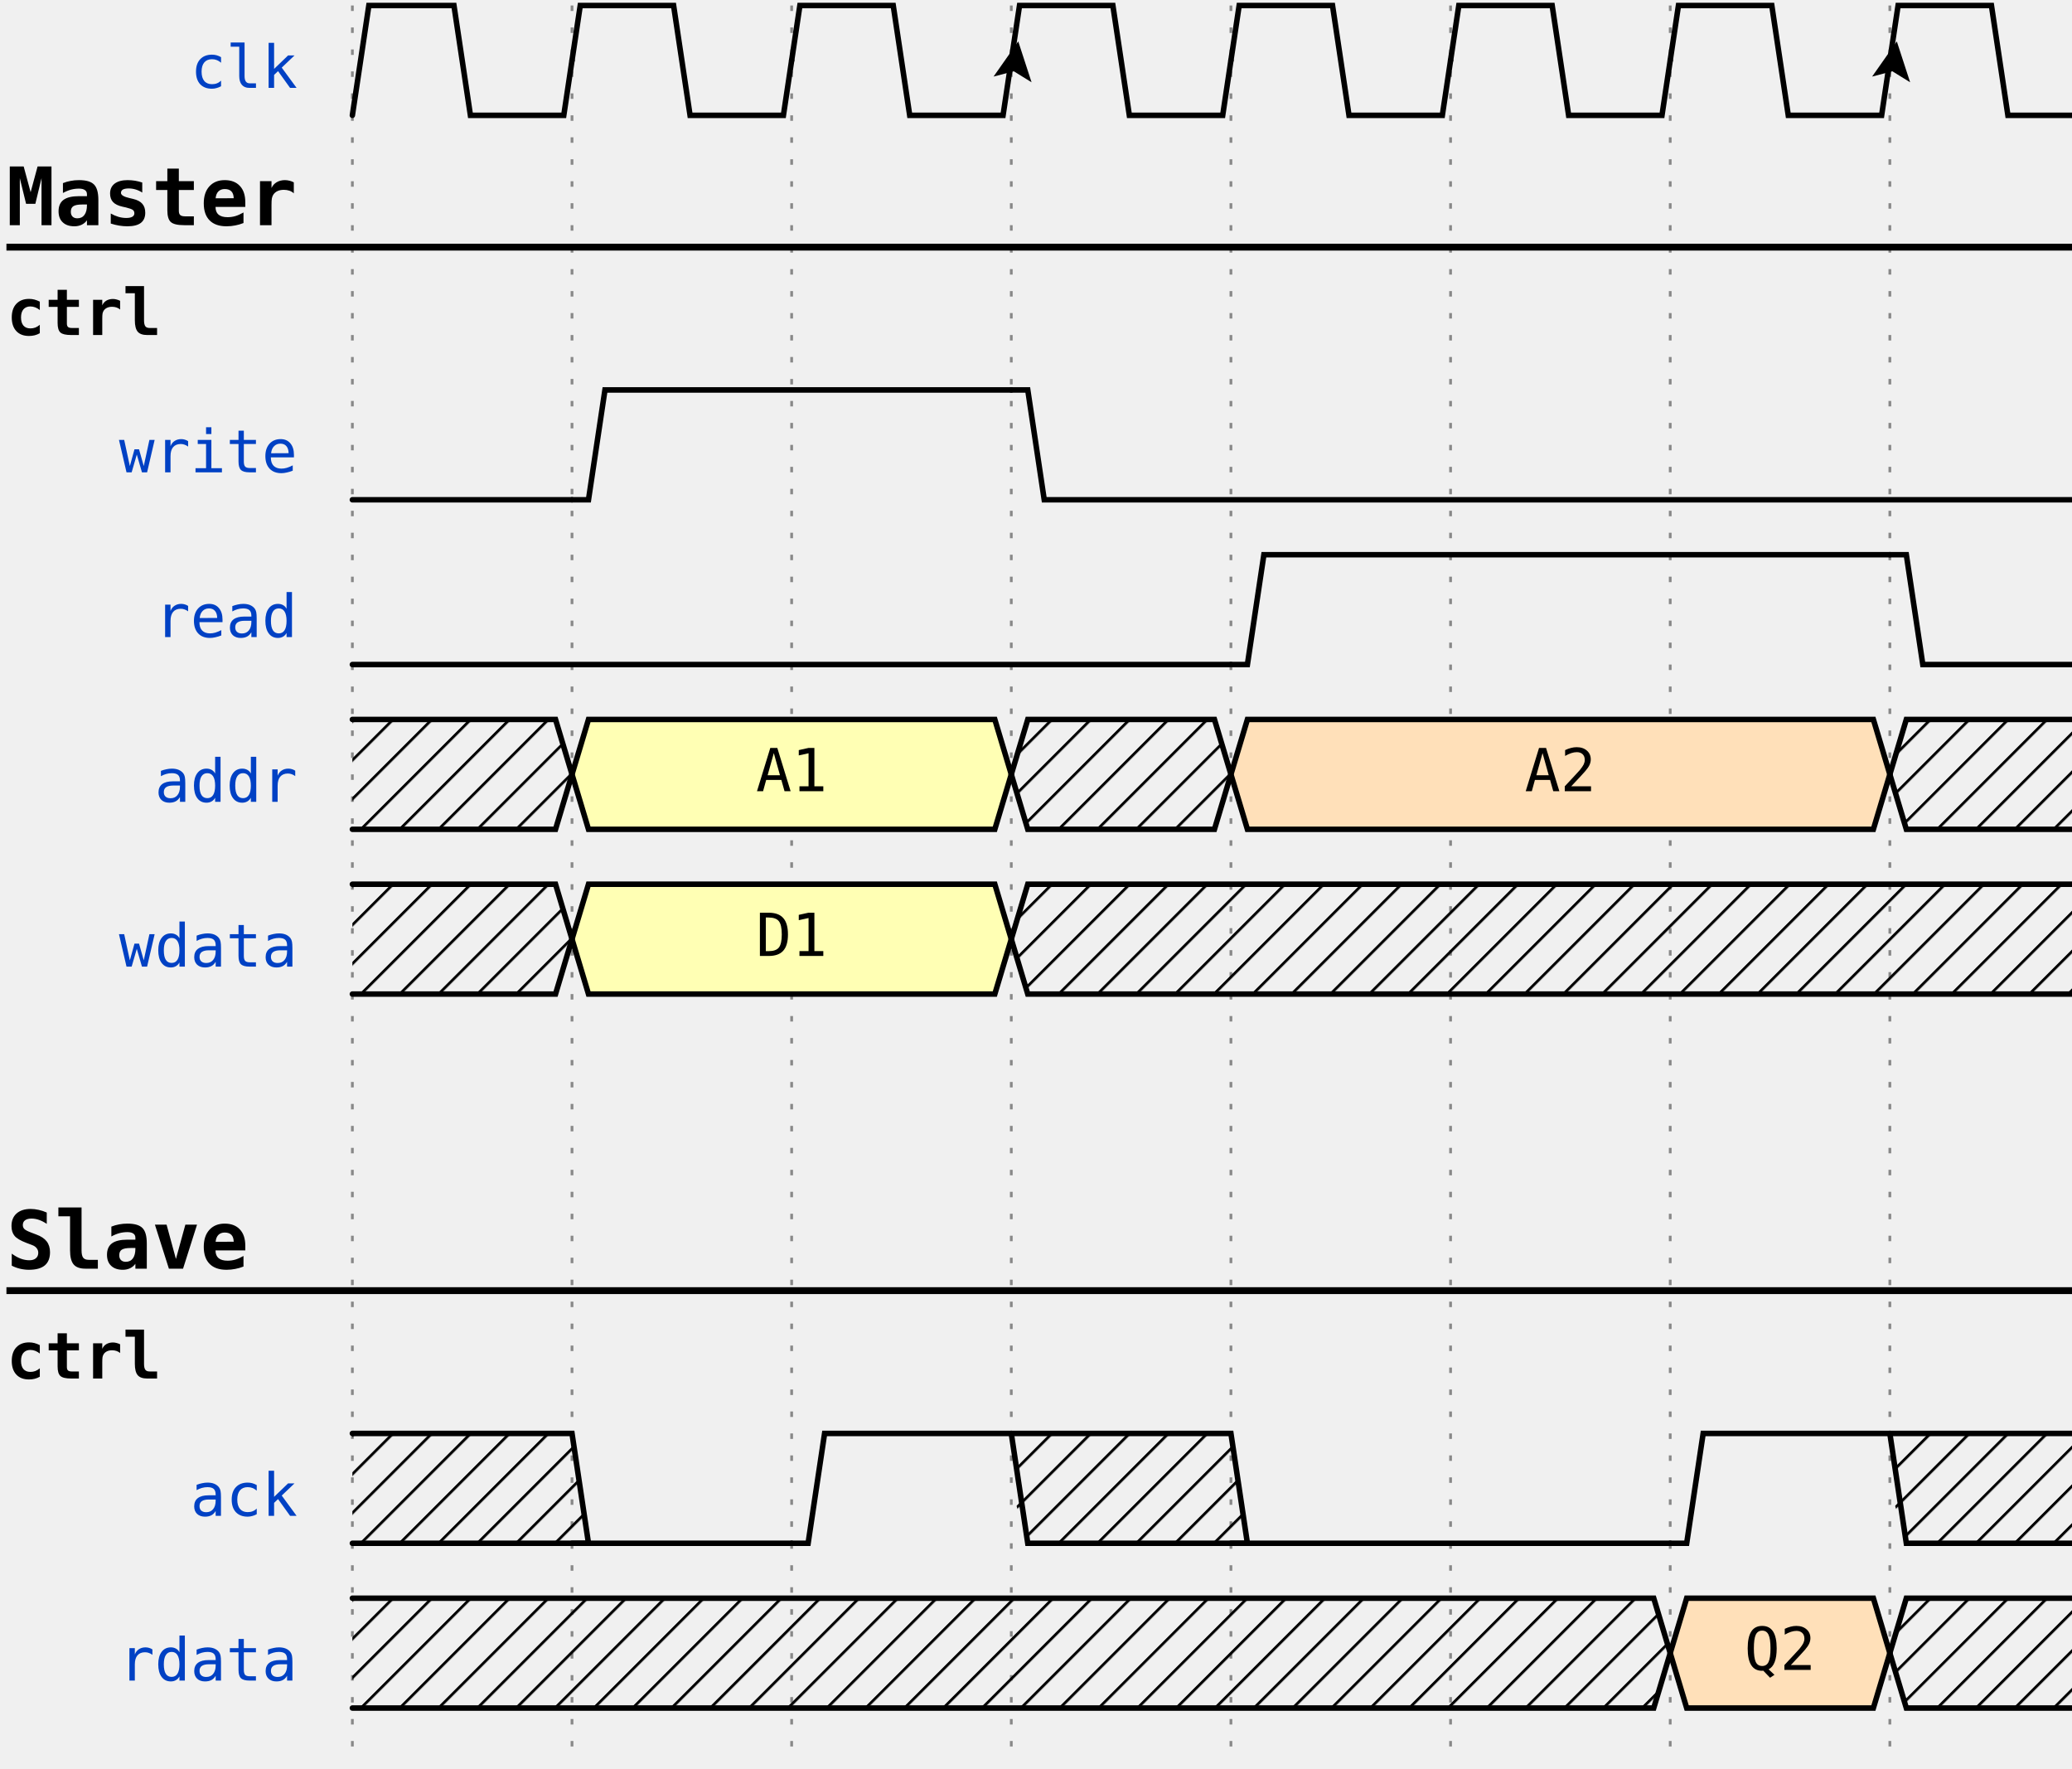
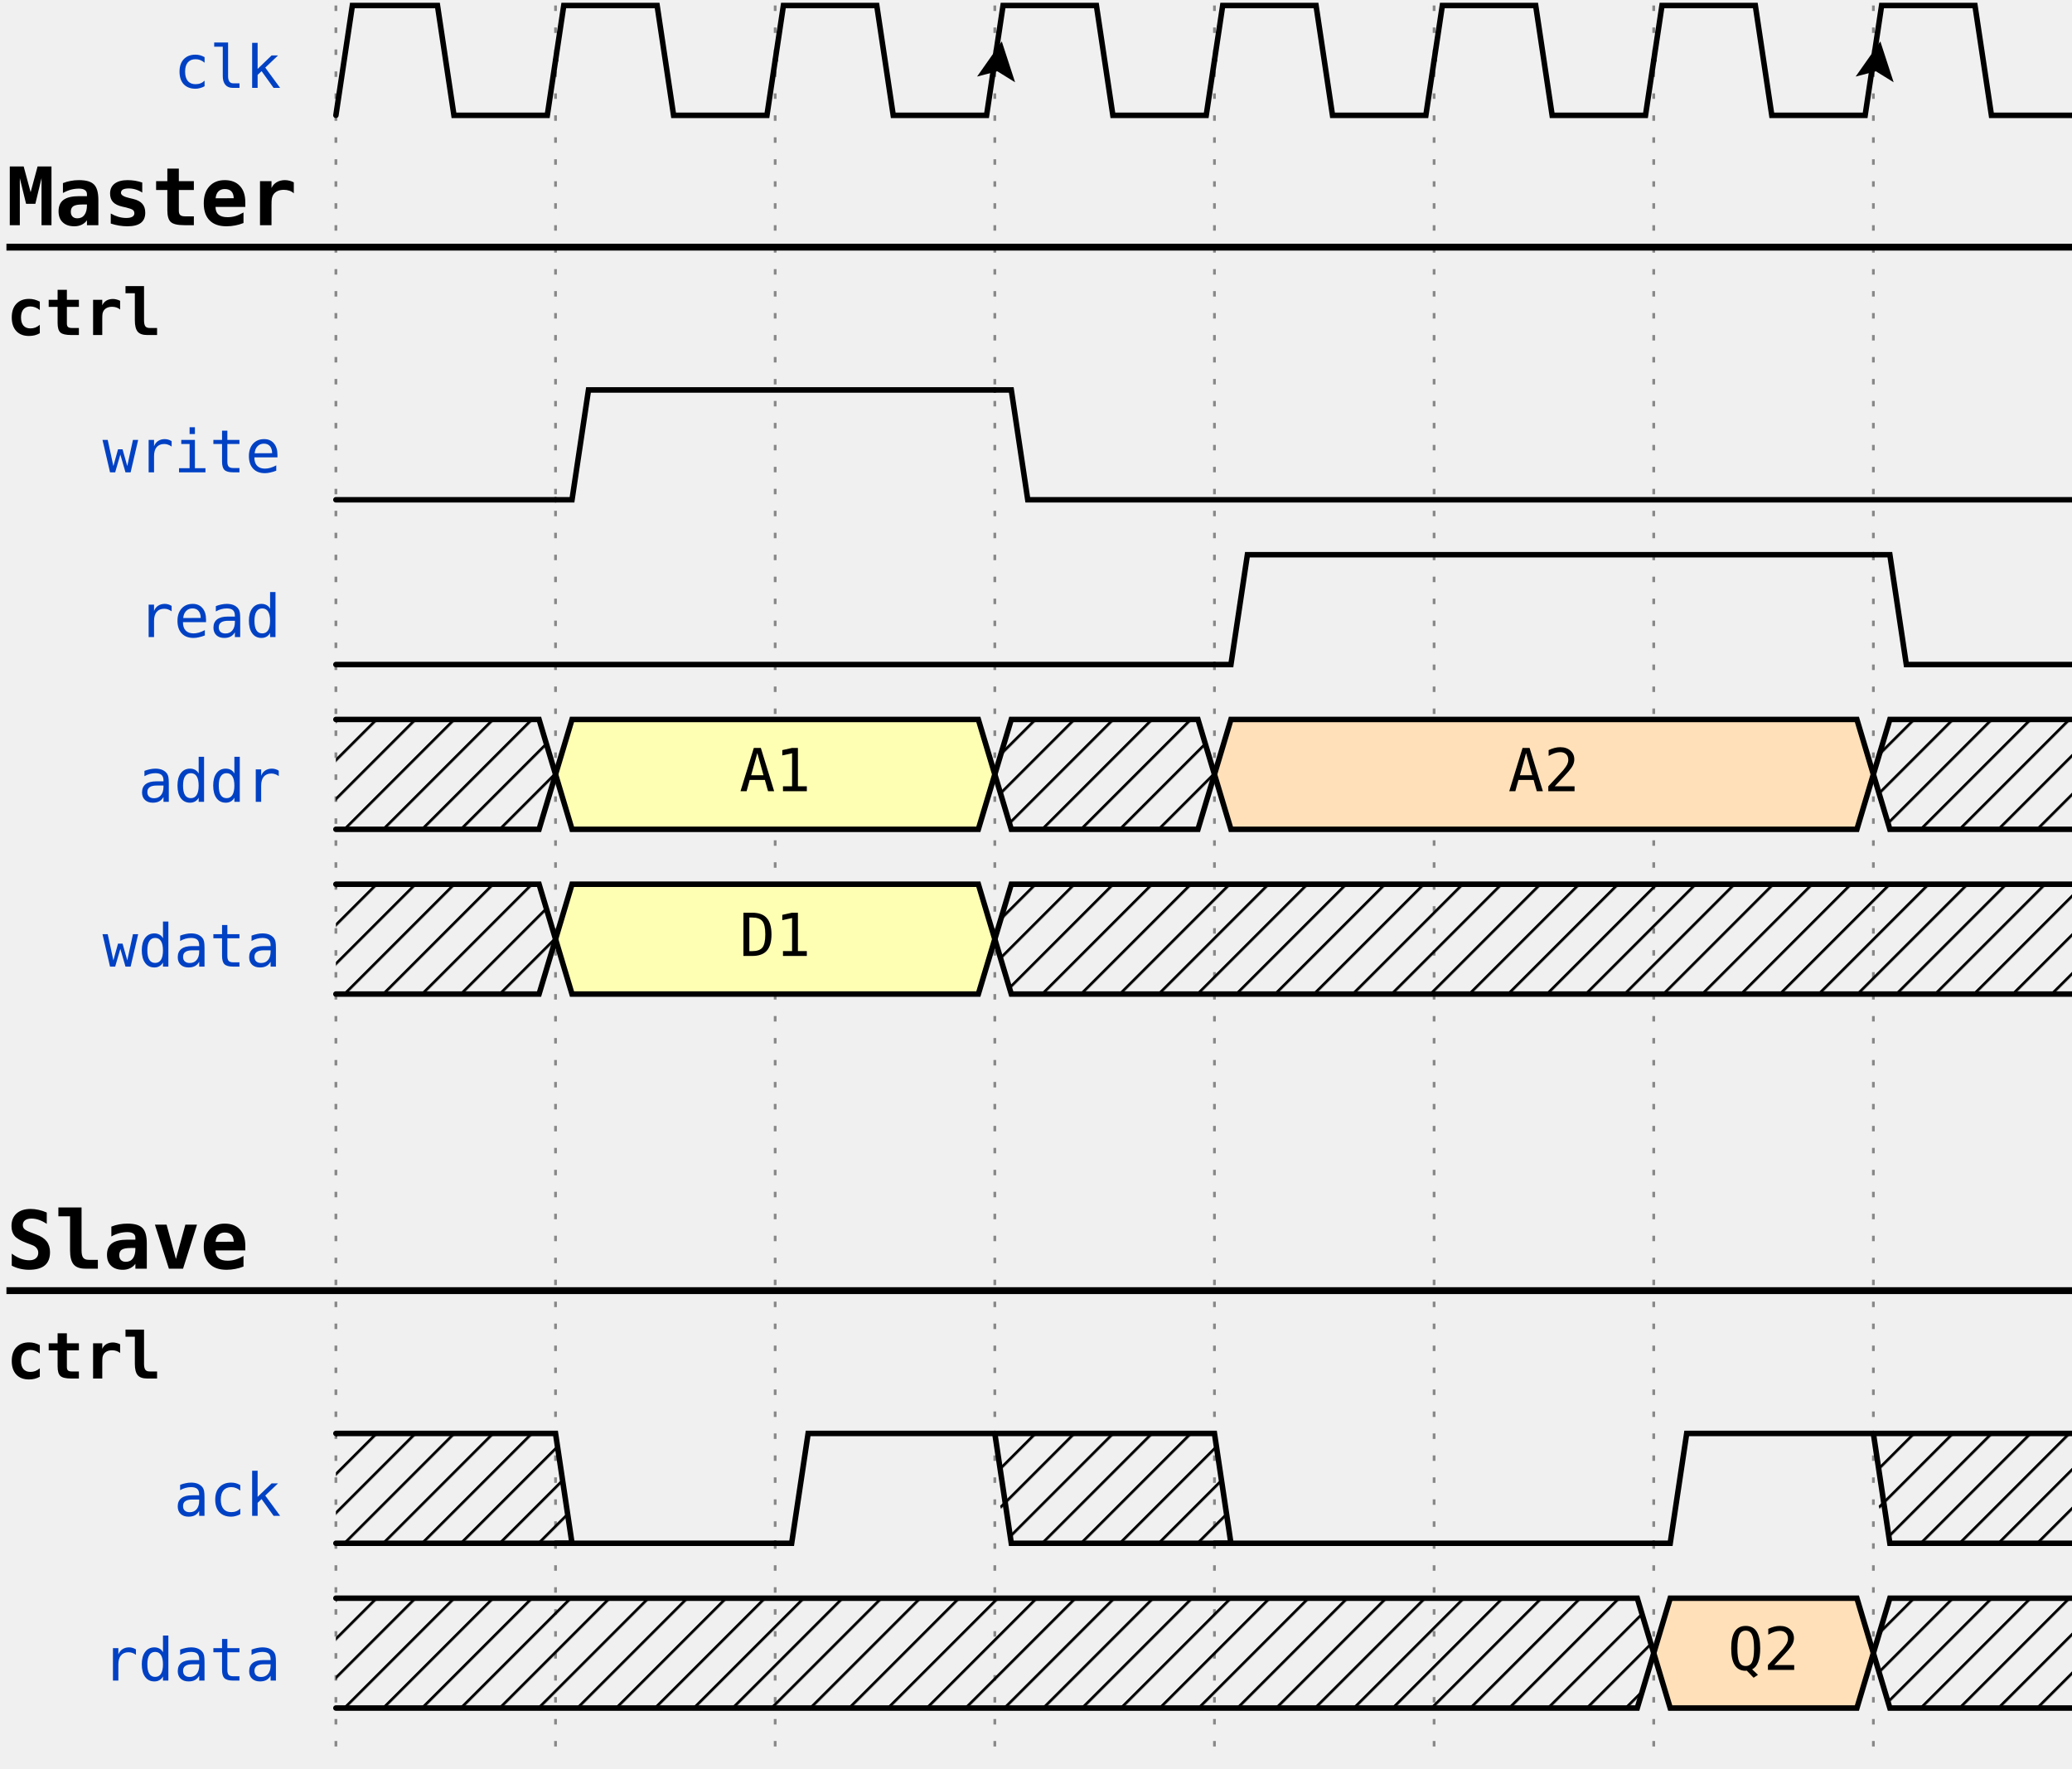
<svg xmlns="http://www.w3.org/2000/svg" width="375" height="320.0" viewBox="-1 -1 377 322.0" overflow="hidden">
  <style>
text{font-size:0.9em;
    font-style:normal;
    font-variant:normal;
    font-weight:500;
    font-stretch:normal;
    text-align:center;
    fill-opacity:1;
    font-family:fira mono, droid sans mono, monospace;}
.muted{fill:#aaa}
.warning{fill:#f6b900}
.error{fill:#f60000}
.info{fill:#0041c4}
.success{fill:#00ab00}
.h1{font-size:18.31px;font-weight:bold}
.border{stroke-width: 1.25px; stroke: #000}
.h2{font-size:14.65px;font-weight:bold}
.h3{font-size:11.72px;font-weight:bold}
.h4{font-size:9.38px;font-weight:bold}
.h5{font-size:7.50px;font-weight:bold}
.h6{font-size:6px;font-weight:bold}
.s0, .s1, .path{fill:none;
    stroke:#000;
    stroke-width:1;
    stroke-linecap:round;
    stroke-linejoin:miter;
    stroke-miterlimit:4;
    stroke-opacity:1;
    stroke-dasharray:none}
.stripe{fill:none;
    stroke:#000;
    stroke-width:0.5;
    stroke-linecap:round;
    stroke-linejoin:miter;
    stroke-miterlimit:4;
    stroke-opacity:1;
    stroke-dasharray:none}
.arrow{fill:#000000;fill-opacity:1;stroke:none}
.hide{fill:#ffffff;fill-opacity:1;stroke:2}
.s3 &gt; polygon {fill:#ffffb4;fill-opacity:1,stroke:none}
.s4 &gt; polygon {fill:#ffe0b9;fill-opacity:1,stroke:none}
.s5 &gt; polygon {fill:#b9e0ff;fill-opacity:1,stroke:none}
.ticks {stroke: rgb(136, 136, 136); stroke-width: 0.5; stroke-dasharray: 1,3;}
.edges {fill:none;stroke:#00F;stroke-width:1}
.edges.arrowhead {marker-start:url(#arrow); overflow:visible;}
.edges.arrowtail {marker-end:url(#arrow); overflow:visible;}
.edges + text {font-size:0.625em; filter: url(#solid); transform: translate(0, 2.5px);}
</style>
  <defs>
    <pattern id="diagonalHatch" width="5" height="5" patternTransform="rotate(45 0 0)" patternUnits="userSpaceOnUse">
      <line x1="0" y1="0" x2="0" y2="5" style="stroke:black; stroke-width:1" />
    </pattern>
    <marker id="arrow" viewBox="0 0 10 10" refX="10" refY="5" markerWidth="7" markerHeight="7" markerUnits="userSpaceOnUse" orient="auto-start-reverse" style="fill:#00F;">
      <path d="M 0 0 L 10 5 L 0 10 z" />
    </marker>
    <filter x="0" y="0" width="1" height="1" id="solid">
      <feFlood flood-color="white" />
      <feComposite in="SourceGraphic" />
    </filter>
  </defs>
  <g id="a">
-     <g id="ticks_11" transform="translate(63, 0)">
+     <g id="ticks_11" transform="translate(60, 0)">
      <path d="m0,0 0,320.0" class="ticks" />
      <path d="m40,0 0,320.0" class="ticks" />
      <path d="m80,0 0,320.0" class="ticks" />
      <path d="m120,0 0,320.0" class="ticks" />
      <path d="m160,0 0,320.0" class="ticks" />
      <path d="m200,0 0,320.0" class="ticks" />
      <path d="m240,0 0,320.0" class="ticks" />
      <path d="m280,0 0,320.0" class="ticks" />
    </g>
-     <g id="clk" transform="translate(63, 0)">
+     <g id="clk" transform="translate(60, 0)">
      <text x="-10" y="15" class="info" text-anchor="end" xml:space="preserve">clk</text>
      <g data-symbol="BRICKS.pclk" transform="translate(0, 0)" class="s2">
        <path d="M0,20 L3.0,0 L18.5,0 L21.5,20 L38.5,20 L40,10.0" class="path" />
      </g>
      <g data-symbol="BRICKS.pclk" transform="translate(40, 0)" class="s2">
        <path d="M0,10.0 L1.5,0 L18.5,0 L21.5,20 L38.5,20 L40,10.0" class="path" />
      </g>
      <g data-symbol="BRICKS.pclk" transform="translate(80, 0)" class="s2">
        <path d="M0,10.0 L1.5,0 L18.5,0 L21.5,20 L38.5,20 L40,10.0" class="path" />
      </g>
      <g data-symbol="BRICKS.Pclk" transform="translate(120, 0)" class="s2">
        <path d="M0,10.0 L1.5,0 L18.5,0 L21.5,20 L38.5,20 L40,10.0" class="path" />
        <path d="M 0 0 L 3.5 7 L 7 0 L 3.5 1.5z" transform="translate(-2.75, 6.5) rotate(-171.4692, 3.5, 3.5)" class="arrow" />
      </g>
      <g data-symbol="BRICKS.pclk" transform="translate(160, 0)" class="s2">
        <path d="M0,10.0 L1.5,0 L18.5,0 L21.5,20 L38.5,20 L40,10.0" class="path" />
      </g>
      <g data-symbol="BRICKS.pclk" transform="translate(200, 0)" class="s2">
        <path d="M0,10.0 L1.5,0 L18.5,0 L21.5,20 L38.5,20 L40,10.0" class="path" />
      </g>
      <g data-symbol="BRICKS.pclk" transform="translate(240, 0)" class="s2">
        <path d="M0,10.0 L1.5,0 L18.5,0 L21.5,20 L38.5,20 L40,10.0" class="path" />
      </g>
      <g data-symbol="BRICKS.Pclk" transform="translate(280, 0)" class="s2">
        <path d="M0,10.0 L1.5,0 L18.5,0 L21.5,20 L38.5,20 L40,10.0" class="path" />
        <path d="M 0 0 L 3.5 7 L 7 0 L 3.5 1.5z" transform="translate(-2.75, 6.5) rotate(-171.4692, 3.5, 3.5)" class="arrow" />
      </g>
    </g>
    <g id="Master" transform="translate(0, 30.0)">
      <text x="0" y="10" class="h2">Master</text>
-       <path d="M0,14 L383,14" class="border" />
+       <path d="M0,14 L380,14" class="border" />
      <g id="ctrl" transform="translate(0, 20)">
        <text x="0" y="10" class="h3">ctrl</text>
-         <g id="write" transform="translate(63, 20)">
+         <g id="write" transform="translate(60, 20)">
          <text x="-10" y="15" class="info" text-anchor="end" xml:space="preserve">write</text>
          <g data-symbol="BRICKS.zero" transform="translate(0, 0)" class="s2">
            <path d="M0,20 L3,20 L6,20 L40,20" class="path" />
          </g>
          <g data-symbol="BRICKS.one" transform="translate(40, 0)" class="s2">
            <path d="M0,20 L3,20 L6,0 L80,0" class="path" />
          </g>
          <g data-symbol="BRICKS.zero" transform="translate(120, 0)" class="s2">
            <path d="M0,0 L3,0 L6,20 L200,20" class="path" />
          </g>
        </g>
-         <g id="read" transform="translate(63, 50.0)">
+         <g id="read" transform="translate(60, 50.0)">
          <text x="-10" y="15" class="info" text-anchor="end" xml:space="preserve">read</text>
          <g data-symbol="BRICKS.zero" transform="translate(0, 0)" class="s2">
            <path d="M0,20 L3,20 L6,20 L160,20" class="path" />
          </g>
          <g data-symbol="BRICKS.one" transform="translate(160, 0)" class="s2">
            <path d="M0,20 L3,20 L6,0 L120,0" class="path" />
          </g>
          <g data-symbol="BRICKS.zero" transform="translate(280, 0)" class="s2">
            <path d="M0,0 L3,0 L6,20 L40,20" class="path" />
          </g>
        </g>
      </g>
-       <g id="edges" transform="translate(63, 0)">
- </g>
-       <g id="addr" transform="translate(63, 100.0)">
+       <g id="edges" transform="translate(60, 0)">
+ </g>
+       <g id="addr" transform="translate(60, 100.0)">
        <text x="-10" y="15" class="info" text-anchor="end" xml:space="preserve">addr</text>
        <g data-symbol="BRICKS.x" transform="translate(0, 0)" class="s2">
          <polygon points="0,0 3,0 37,0 40,10.0 37,20 3,20 0,20 " fill="url(#diagonalHatch)" />
          <path d="M0,0 L3,0 L37,0 L40,10.0" class="path" />
          <path d="M0,20 L3,20 L37,20 L40,10.0" class="path" />
        </g>
        <g data-symbol="BRICKS.data" transform="translate(40, 0)" class="s3">
          <polygon points="0,10.0 3,0 77,0 80,10.0 77,20 3,20 0,10.0 " fill="none" />
          <path d="M0,10.0 L3,0 L77,0 L80,10.0" class="path" />
          <path d="M0,10.0 L3,20 L77,20 L80,10.0" class="path" />
          <text x="40.0" y="10.0" text-anchor="middle" dominant-baseline="middle" alignment-baseline="central">A1</text>
        </g>
        <g data-symbol="BRICKS.x" transform="translate(120, 0)" class="s2">
          <polygon points="0,10.0 3,0 37,0 40,10.0 37,20 3,20 0,10.0 " fill="url(#diagonalHatch)" />
          <path d="M0,10.0 L3,0 L37,0 L40,10.0" class="path" />
          <path d="M0,10.0 L3,20 L37,20 L40,10.0" class="path" />
        </g>
        <g data-symbol="BRICKS.data" transform="translate(160, 0)" class="s4">
          <polygon points="0,10.0 3,0 117,0 120,10.0 117,20 3,20 0,10.0 " fill="none" />
          <path d="M0,10.0 L3,0 L117,0 L120,10.0" class="path" />
          <path d="M0,10.0 L3,20 L117,20 L120,10.0" class="path" />
          <text x="60.0" y="10.0" text-anchor="middle" dominant-baseline="middle" alignment-baseline="central">A2</text>
        </g>
        <g data-symbol="BRICKS.x" transform="translate(280, 0)" class="s2">
          <polygon points="0,10.0 3,0 37,0 40,10.0 37,20 3,20 0,10.0 " fill="url(#diagonalHatch)" />
          <path d="M0,10.0 L3,0 L37,0 L40,10.0" class="path" />
          <path d="M0,10.0 L3,20 L37,20 L40,10.0" class="path" />
        </g>
      </g>
-       <g id="wdata" transform="translate(63, 130.0)">
+       <g id="wdata" transform="translate(60, 130.0)">
        <text x="-10" y="15" class="info" text-anchor="end" xml:space="preserve">wdata</text>
        <g data-symbol="BRICKS.x" transform="translate(0, 0)" class="s2">
          <polygon points="0,0 3,0 37,0 40,10.0 37,20 3,20 0,20 " fill="url(#diagonalHatch)" />
          <path d="M0,0 L3,0 L37,0 L40,10.0" class="path" />
          <path d="M0,20 L3,20 L37,20 L40,10.0" class="path" />
        </g>
        <g data-symbol="BRICKS.data" transform="translate(40, 0)" class="s3">
          <polygon points="0,10.0 3,0 77,0 80,10.0 77,20 3,20 0,10.0 " fill="none" />
          <path d="M0,10.0 L3,0 L77,0 L80,10.0" class="path" />
          <path d="M0,10.0 L3,20 L77,20 L80,10.0" class="path" />
          <text x="40.0" y="10.0" text-anchor="middle" dominant-baseline="middle" alignment-baseline="central">D1</text>
        </g>
        <g data-symbol="BRICKS.x" transform="translate(120, 0)" class="s2">
          <polygon points="0,10.0 3,0 197,0 200,10.0 197,20 3,20 0,10.0 " fill="url(#diagonalHatch)" />
          <path d="M0,10.0 L3,0 L197,0 L200,10.0" class="path" />
          <path d="M0,10.0 L3,20 L197,20 L200,10.0" class="path" />
        </g>
      </g>
    </g>
-     <g id="edges" transform="translate(63, 0)">
+     <g id="edges" transform="translate(60, 0)">
</g>
    <g id="Slave" transform="translate(0, 220.0)">
      <text x="0" y="10" class="h2">Slave</text>
-       <path d="M0,14 L383,14" class="border" />
+       <path d="M0,14 L380,14" class="border" />
      <g id="ctrl" transform="translate(0, 20)">
        <text x="0" y="10" class="h3">ctrl</text>
-         <g id="ack" transform="translate(63, 20)">
+         <g id="ack" transform="translate(60, 20)">
          <text x="-10" y="15" class="info" text-anchor="end" xml:space="preserve">ack</text>
          <g data-symbol="BRICKS.x" transform="translate(0, 0)" class="s2">
            <polygon points="0,0 3,0 40,0 43,20 40,20 37,20 3,20 0,20 " fill="url(#diagonalHatch)" />
            <path d="M0,0 L3,0 L37,0 L40,0 L43,20" class="path" />
            <path d="M0,20 L3,20 L37,20 L40,20 L43,20" class="path" />
          </g>
          <g data-symbol="BRICKS.zero" transform="translate(40, 0)" class="s2">
            <path d="M0,20 L3,20 L6,20 L40,20" class="path" />
          </g>
          <g data-symbol="BRICKS.one" transform="translate(80, 0)" class="s2">
            <path d="M0,20 L3,20 L6,0 L40,0" class="path" />
          </g>
          <g data-symbol="BRICKS.x" transform="translate(120, 0)" class="s2">
            <polygon points="0,10.0 3,0 40,0 43,20 40,20 37,20 3,20 0,10.0 " fill="url(#diagonalHatch)" />
            <path d="M0,0 L3,0 L37,0 L40,0 L43,20" class="path" />
            <path d="M0,0 L3,20 L37,20 L40,20 L43,20" class="path" />
          </g>
          <g data-symbol="BRICKS.zero" transform="translate(160, 0)" class="s2">
            <path d="M0,20 L3,20 L6,20 L80,20" class="path" />
          </g>
          <g data-symbol="BRICKS.one" transform="translate(240, 0)" class="s2">
            <path d="M0,20 L3,20 L6,0 L40,0" class="path" />
          </g>
          <g data-symbol="BRICKS.x" transform="translate(280, 0)" class="s2">
            <polygon points="0,10.0 3,0 37,0 40,10.0 37,20 3,20 0,10.0 " fill="url(#diagonalHatch)" />
            <path d="M0,0 L3,0 L37,0 L40,10.0" class="path" />
            <path d="M0,0 L3,20 L37,20 L40,10.0" class="path" />
          </g>
        </g>
      </g>
-       <g id="edges" transform="translate(63, 0)">
- </g>
-       <g id="rdata" transform="translate(63, 70.0)">
+       <g id="edges" transform="translate(60, 0)">
+ </g>
+       <g id="rdata" transform="translate(60, 70.0)">
        <text x="-10" y="15" class="info" text-anchor="end" xml:space="preserve">rdata</text>
        <g data-symbol="BRICKS.x" transform="translate(0, 0)" class="s2">
          <polygon points="0,0 3,0 237,0 240,10.0 237,20 3,20 0,20 " fill="url(#diagonalHatch)" />
          <path d="M0,0 L3,0 L237,0 L240,10.0" class="path" />
          <path d="M0,20 L3,20 L237,20 L240,10.0" class="path" />
        </g>
        <g data-symbol="BRICKS.data" transform="translate(240, 0)" class="s4">
          <polygon points="0,10.0 3,0 37,0 40,10.0 37,20 3,20 0,10.0 " fill="none" />
          <path d="M0,10.0 L3,0 L37,0 L40,10.0" class="path" />
          <path d="M0,10.0 L3,20 L37,20 L40,10.0" class="path" />
          <text x="20.0" y="10.0" text-anchor="middle" dominant-baseline="middle" alignment-baseline="central">Q2</text>
        </g>
        <g data-symbol="BRICKS.x" transform="translate(280, 0)" class="s2">
          <polygon points="0,10.0 3,0 37,0 40,10.0 37,20 3,20 0,10.0 " fill="url(#diagonalHatch)" />
          <path d="M0,10.0 L3,0 L37,0 L40,10.0" class="path" />
          <path d="M0,10.0 L3,20 L37,20 L40,10.0" class="path" />
        </g>
      </g>
    </g>
-     <g id="edges" transform="translate(63, 0)">
+     <g id="edges" transform="translate(60, 0)">
</g>
  </g>
-   <g id="edges" transform="translate(63, 0)">
+   <g id="edges" transform="translate(60, 0)">
</g>
</svg>
